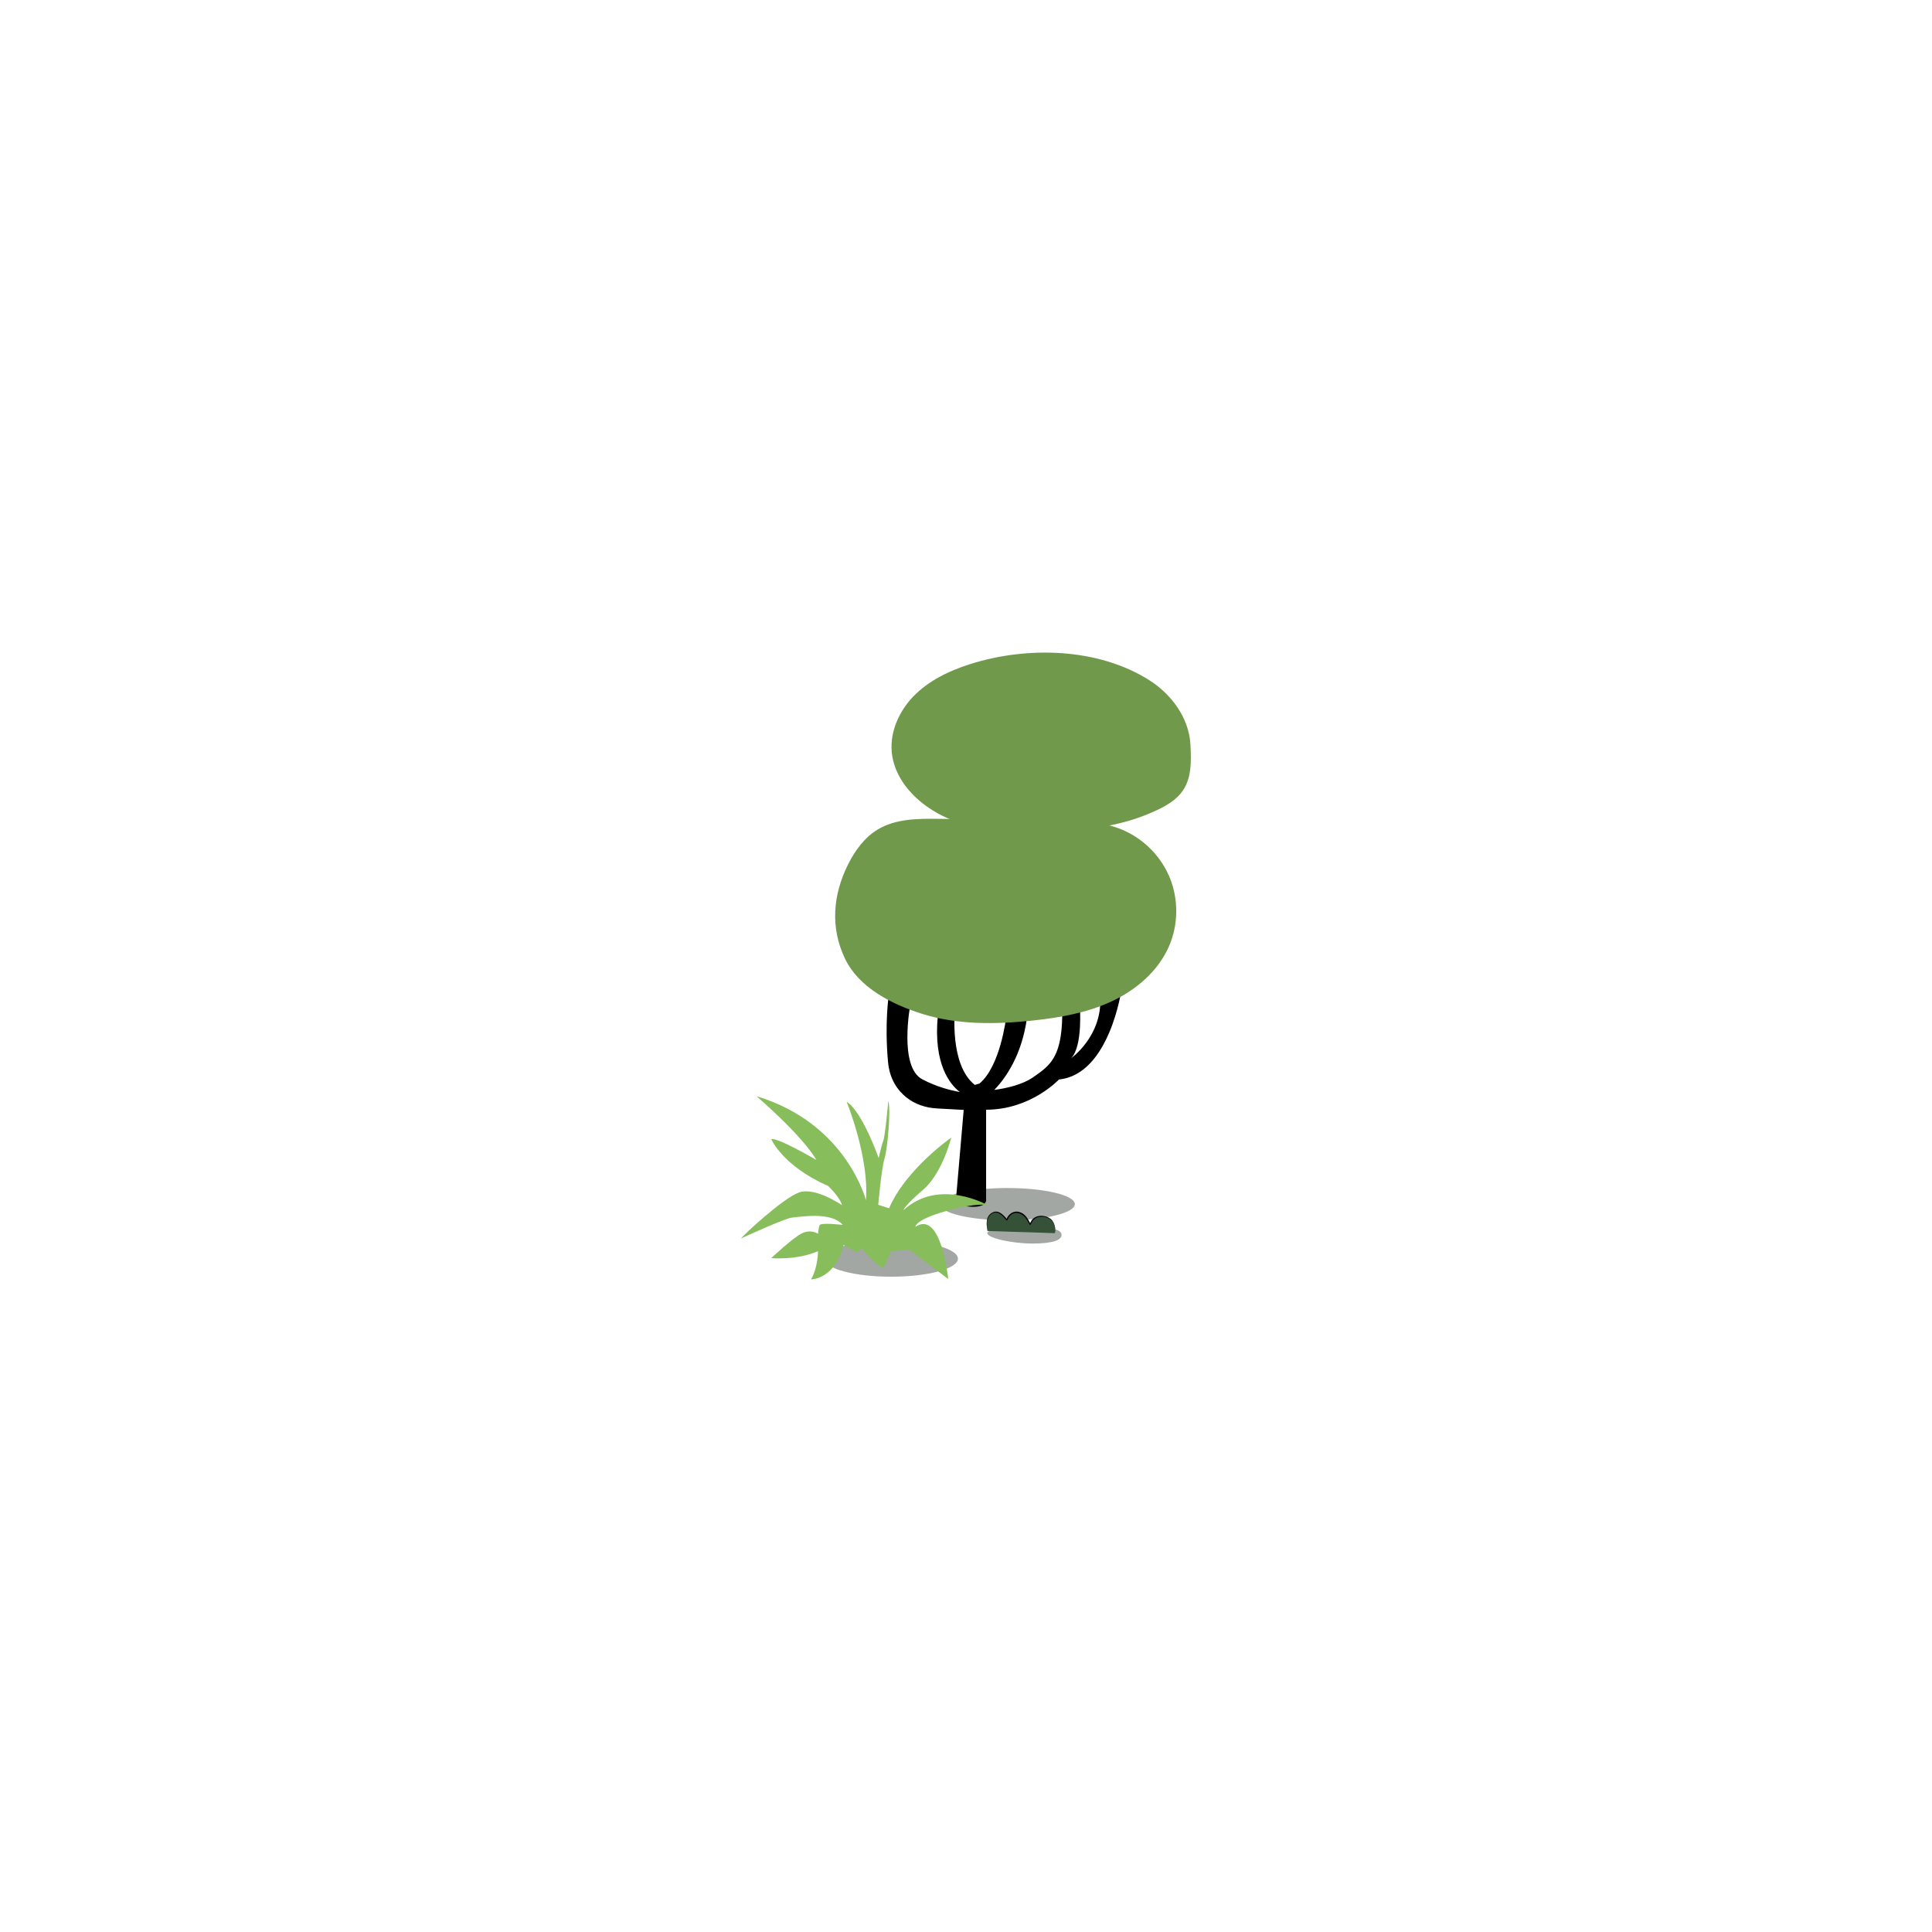
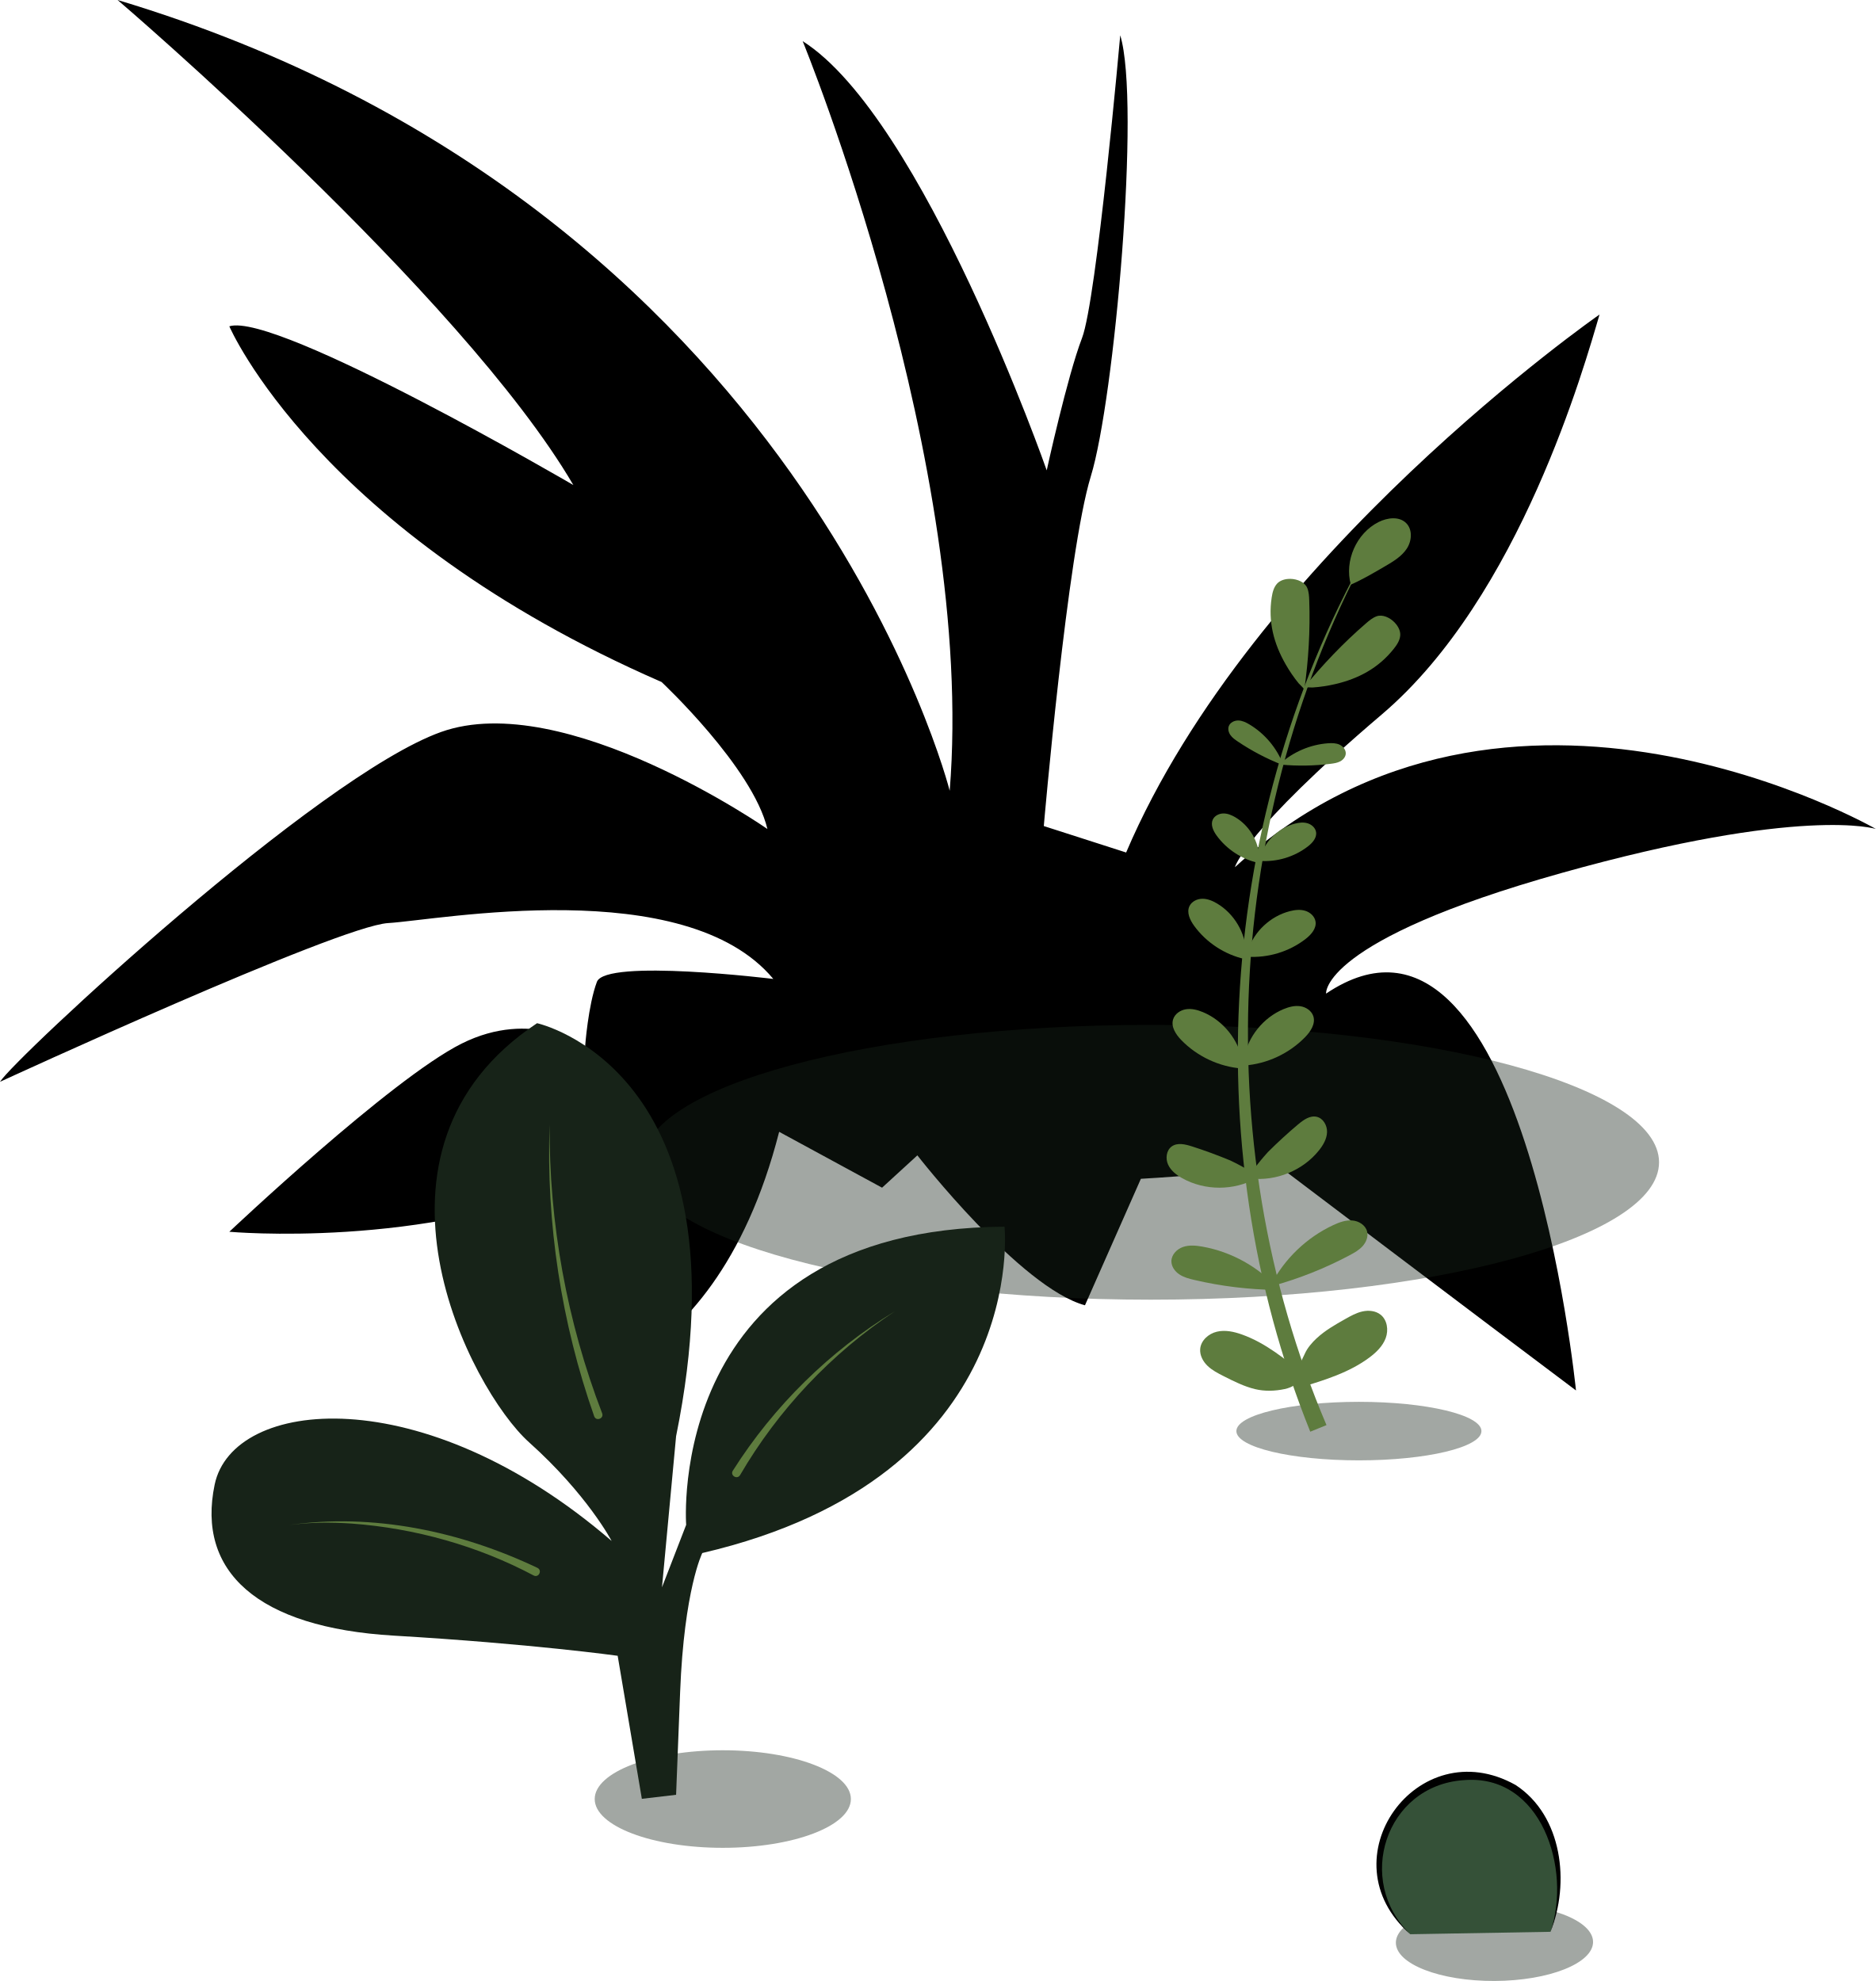
- <svg xmlns="http://www.w3.org/2000/svg" id="Camada_1" data-name="Camada 1" viewBox="0 0 1080 1080">
+ <svg xmlns="http://www.w3.org/2000/svg" id="Camada_1" data-name="Camada 1" viewBox="0 0 772.84 816.31">
  <defs>
    <style>
      .cls-1 {
        fill: #355138;
      }

-       .cls-2 {
-         fill: #87bd5b;
+       .cls-2, .cls-3 {
+         fill: #172318;
+       }
+ 
+       .cls-4 {
+         fill: #5e7c3e;
      }

      .cls-3 {
-         fill: #71994b;
-       }
- 
-       .cls-4 {
-         fill: #172318;
        opacity: .4;
      }
    </style>
  </defs>
  <g>
-     <ellipse class="cls-4" cx="563.12" cy="673.12" rx="37.71" ry="9.01" />
-     <path d="M614.83,555.37l.23,2.52c.91,21.51-16.25,33.63-16.25,33.63,6.64-6.86,4.81-29.52,4.81-29.52l-9.84.46c.63,28.16-6.42,32.86-16.02,39.58-6.18,4.33-15.12,6.31-21.92,7.23,6.17-6.45,15.43-19.31,18.25-40.4h-11.67s-3.16,27.02-14.85,36.81l-2.65.79c-14.32-11.33-11.1-41.71-11.1-41.71l-9.38-1.14-.23,4.58c-2.44,26.68,6.78,37.94,12.33,42.24-4.98-.88-12.91-2.84-21-7.12-13.29-7.03-6.64-41.81-6.64-41.81l-12.11-4.69s-2.34,14.85-.39,36.73c.88,9.85,5.48,16.06,10.27,19.9,4.78,3.84,10.8,5.82,16.93,6.16l15.11.84-4.54,52.63s15.27,4.49,17.07-1.8v-50.94c25.07,0,40.72-16.91,40.72-16.91,28.37-2.75,35.01-50.57,35.01-50.57l-12.13,2.52Z" />
-     <path class="cls-3" d="M515.16,566.65c19.91,6.3,41.31,6.04,62.07,3.84,15.13-1.61,30.36-4.27,44.15-10.7,13.79-6.42,26.13-16.98,32.16-30.95,5.15-11.92,5.32-25.9.47-37.95s-14.66-22.01-26.63-27.04c-11.68-4.91-24.71-5.14-37.38-5.3-21.68-.27-43.35-.54-65.03-.81-11.8-.15-24.3-.11-34.39,6-7.39,4.48-12.66,11.8-16.53,19.53-8.47,16.94-10,35.24-1.7,52.6,7.76,16.23,26.04,25.47,42.82,30.78Z" />
-     <path class="cls-3" d="M646.82,452.83c5.55-2.63,11.07-5.91,14.49-11.01,4.91-7.31,4.63-16.81,4.15-25.61-.79-14.77-10.51-28.06-23-35.98-28.78-18.23-68.5-19.05-100.25-8.96-11.64,3.7-23.02,9.17-31.54,17.93-8.52,8.76-13.84,21.21-11.92,33.28,3.59,22.64,29.84,38.82,51.43,40.07,29.68,1.72,60.27,4.47,88.88-6.42,2.63-1,5.21-2.1,7.76-3.3Z" />
+     <path d="M470,485.75s43.61-2.42,55.72-6.06c0,0,84.79,64.2,123.56,93.27,0,0-21.8-218.04-102.96-163.53,0,0-2.42-21.8,96.91-49.67,99.33-27.86,129.61-18.17,129.61-18.17,0,0-151.42-87.22-264.07,15.75,0,0,3.63-14.54,60.57-62.99,56.93-48.45,83.58-144.15,89.64-164.74,0,0-142.94,99.33-195.03,221.68l-33.92-10.9s9.69-112.66,19.38-144.15c9.69-31.5,20.59-153.84,12.11-181.7,0,0-9.69,109.02-15.75,124.77-6.06,15.75-14.54,54.51-14.54,54.51,0,0-50.88-145.36-100.54-176.86,0,0,71.47,174.43,60.57,308.89,0,0-60.57-241.06-342.81-325.85,0,0,141.73,121.13,187.76,199.87,0,0-122.35-71.47-141.73-65.41,0,0,36.34,84.79,178.07,146.57,0,0,37.55,35.13,43.61,60.57,0,0-83.58-58.14-134.46-39.97C130.83,319.8,6.06,436.09,0,445.78c0,0,139.3-64.2,159.9-65.41,20.59-1.21,122.35-20.59,158.69,23.02,0,0-69.05-8.48-72.68,1.21-3.63,9.69-4.85,26.65-4.85,26.65,0,0-21.8-15.75-50.88-1.21-29.07,14.54-95.7,77.53-95.7,77.53,0,0,79.95,7.27,146.57-21.8,0,0,0,50.88-21.8,88.43,0,0,73.89,1.21,101.75-107.81l42.4,23.02,14.54-13.32s42.4,54.51,69.05,61.78l23.02-52.09Z" />
+     <ellipse class="cls-3" cx="474.12" cy="478.94" rx="209.38" ry="56.62" />
  </g>
  <g>
-     <path class="cls-4" d="M593.42,690.35c.01,2.78-4.57,4.75-15.9,4.8-11.33.05-25.59-3.01-25.6-5.79s14.69-3.05,26.02-3.1,15.47,1.31,15.48,4.09Z" />
+     <ellipse class="cls-3" cx="297.78" cy="741.33" rx="52.77" ry="20.1" />
    <g>
-       <path class="cls-1" d="M552.01,688.12c-.55-3.47-.96-8.25,2.85-10.07,3.57-1.72,5.89,1.56,7.96,3.95.4-.88.82-1.78,1.45-2.52,2.32-2.72,6.31-2.12,8.57.31.93,1,1.63,2.2,2.32,3.38.24.42.49.84.67,1.28.72-1.08,1.03-2.34,2.1-3.13s2.31-1.23,3.58-1.37c2.03-.22,4.32.51,5.93,1.77,1.7,1.33,2.94,5.47,2.22,7.62" />
-       <path d="M552.01,688.12c-.62-3.29-1.11-7.69,2.05-9.88,3.73-2.63,6.81.8,9.01,3.53,0,0-.55.08-.55.08,1.11-3.18,4.05-5.36,7.46-4.28,3.17.92,4.76,4,6.16,6.73,0,0-.59-.06-.59-.06.5-.72.81-1.62,1.41-2.42,2.63-3.03,7.58-2.68,10.51-.32,2,1.92,2.86,5.14,2.18,7.8.54-2.6-.41-5.76-2.39-7.53-2.79-2.11-7.4-2.36-9.79.43-.52.69-.82,1.58-1.37,2.4-.1.15-.31.2-.46.09-.42-.64-.75-1.41-1.2-2.09-2.57-5.22-8.98-6.72-11.32-.49-.09.22-.41.26-.56.08-2.03-2.53-4.85-5.95-8.26-3.59-3.05,2.02-2.69,6.28-2.29,9.5h0Z" />
+       <path class="cls-2" d="M264.43,741.24l-9.96-58.94s-35.7-4.98-92.15-8.3c-56.45-3.32-81.35-26.56-73.88-62.26,7.47-35.7,85.5-44,163.54,23.24,0,0-9.96-19.09-34.04-40.68-24.07-21.58-75.54-120.37,3.32-172.67,0,0,88,19.09,57.28,170.18l-5.81,62.26,9.96-25.73s-9.13-122.03,131.16-122.86c0,0,10.79,102.94-124.52,134.48,0,0-7.47,14.94-9.13,57.28l-1.66,42.34-14.11,1.66Z" />
+       <path class="cls-4" d="M219.84,649.2c-22.99-12.21-48.84-19.44-74.86-21.38-8.72-.59-17.51-.56-26.2.64,34.88-5.08,71.01,2.55,102.67,17.63,2.06,1.04.47,4.22-1.61,3.11h0Z" />
+       <path class="cls-4" d="M226.43,463.28c-.28,40.7,7.13,81.32,21.65,119.11.81,2.12-2.43,3.4-3.27,1.26-13.59-38.61-19.83-79.67-18.38-120.36h0Z" />
+       <path class="cls-4" d="M301.91,606.03c16.93-26.72,39.99-49.35,66.76-65.69-26.15,17.32-48.12,40.64-63.77,67.5-1.18,2-4.23.17-2.99-1.82h0Z" />
    </g>
  </g>
  <g>
-     <ellipse class="cls-4" cx="498.15" cy="703.59" rx="37.34" ry="10.1" />
-     <path class="cls-2" d="M498.1,699.42s7.78-.43,9.94-1.08c0,0,15.12,11.45,22.03,16.63,0,0-3.89-38.88-18.36-29.16,0,0-.43-3.89,17.28-8.86,17.71-4.97,23.11-3.24,23.11-3.24,0,0-27-15.55-47.09,2.81,0,0,.65-2.59,10.8-11.23,10.15-8.64,14.9-25.7,15.98-29.38,0,0-25.49,17.71-34.78,39.53l-6.05-1.94s1.73-20.09,3.46-25.7c1.73-5.62,3.67-27.43,2.16-32.4,0,0-1.73,19.44-2.81,22.25s-2.59,9.72-2.59,9.72c0,0-9.07-25.92-17.93-31.54,0,0,12.74,31.1,10.8,55.08,0,0-10.8-42.99-61.13-58.11,0,0,25.27,21.6,33.48,35.64,0,0-21.82-12.74-25.27-11.66,0,0,6.48,15.12,31.75,26.14,0,0,6.7,6.26,7.78,10.8,0,0-14.9-10.37-23.98-7.13-9.07,3.24-31.32,23.98-32.4,25.7,0,0,24.84-11.45,28.51-11.66s21.82-3.67,28.3,4.1c0,0-12.31-1.51-12.96.22s-.86,4.75-.86,4.75c0,0-3.89-2.81-9.07-.22s-17.06,13.82-17.06,13.82c0,0,14.26,1.3,26.14-3.89,0,0,0,9.07-3.89,15.77,0,0,13.18.22,18.14-19.22l7.56,4.1,2.59-2.38s7.56,9.72,12.31,11.02l4.1-9.29Z" />
+     <ellipse class="cls-3" cx="559.85" cy="589.71" rx="50.48" ry="12.06" />
+     <g>
+       <path class="cls-4" d="M568.79,217.94c-63.86,111.23-72.37,251.49-22.3,369.3,0,0-6.68,2.72-6.68,2.72-48.36-119.98-37.39-261.28,28.98-372.03h0Z" />
+       <path class="cls-4" d="M542.47,551.44c3.44-3.2,7.57-5.55,11.66-7.86,2.28-1.29,4.61-2.6,7.16-3.17,2.56-.57,5.44-.3,7.49,1.33,2.76,2.19,3.33,6.35,2.11,9.65-1.22,3.3-3.87,5.87-6.69,7.98-8.28,6.19-18.4,9.3-28.3,12.3-.23.07-.91-3.31-.95-3.63-.14-1.16.07-2.19.12-3.33.11-2.69,1.44-4.47,2.46-6.81,1.07-2.46,2.99-4.65,4.93-6.46Z" />
+       <path class="cls-4" d="M537.58,566.71c.36.3-3.37,3.48-3.75,3.73-1.53,1.01-2.77,1.56-4.59,1.95-3.98.84-8.17.98-12.15.03-4.57-1.1-8.81-3.24-13-5.37-2.34-1.19-4.71-2.4-6.6-4.22-1.89-1.82-3.25-4.36-3.03-6.98.3-3.51,3.45-6.29,6.88-7.1,3.43-.81,7.03-.02,10.35,1.17,9.74,3.48,17.92,10.2,25.89,16.79Z" />
+       <path class="cls-4" d="M523.53,529.64c5.53-10.81,14.75-19.69,25.76-24.82,2.45-1.14,5.08-2.11,7.78-1.91s5.44,1.87,6.13,4.47c.57,2.12-.32,4.43-1.78,6.07s-3.42,2.75-5.36,3.78c-10.03,5.33-20.64,9.57-31.59,12.62-.46-.97,0-2.27.96-2.75" />
+       <path class="cls-4" d="M526.65,531.1c-8.11-9.04-19.3-15.27-31.26-17.4-2.66-.47-5.46-.74-8.01.14-2.55.88-4.78,3.19-4.78,5.89,0,2.2,1.45,4.2,3.28,5.41,1.83,1.22,4.01,1.78,6.14,2.28,11.06,2.59,22.41,3.97,33.76,4.12.19-1.06-.58-2.2-1.63-2.41" />
+       <path class="cls-4" d="M527.29,314.76c5.43-4.91,12.53-7.95,19.84-8.48,1.62-.12,3.32-.1,4.79.59,1.47.69,2.67,2.22,2.5,3.84-.14,1.32-1.13,2.43-2.3,3.04-1.17.61-2.51.82-3.83.98-6.8.86-13.69.98-20.51.35-.05-.65.49-1.28,1.13-1.34" />
+       <path class="cls-4" d="M528.65,315.02c-2.64-6.83-7.61-12.74-13.9-16.5-1.4-.84-2.92-1.59-4.54-1.63s-3.38.78-3.96,2.3c-.47,1.24-.08,2.67.69,3.75.77,1.08,1.88,1.86,2.98,2.6,5.68,3.83,11.78,7.04,18.15,9.55.34-.55.14-1.36-.41-1.71" />
+       <path class="cls-4" d="M534.82,463.32c2.19-1.85,4.86-3.76,7.65-3.12,2.69.62,4.35,3.59,4.25,6.35-.1,2.76-1.58,5.29-3.3,7.45-6.61,8.3-17.65,12.85-28.19,11.61-2.24-.5,6.81-10.55,7.13-10.88,3.99-3.98,8.15-7.79,12.45-11.42Z" />
+       <path class="cls-4" d="M491.01,472.38c-2.72-.88-5.93-1.63-8.26.02-2.25,1.6-2.66,4.98-1.52,7.49,1.14,2.52,3.47,4.29,5.88,5.64,9.27,5.17,21.21,5.18,30.49.02,1.88-1.31-10.31-7.17-10.73-7.35-5.2-2.16-10.49-4.11-15.86-5.83Z" />
+       <path class="cls-4" d="M512.49,436.17c1.58-8.93,7.95-16.87,16.33-20.35,2.2-.91,4.59-1.54,6.94-1.18,2.35.36,4.63,1.9,5.33,4.17.94,3.06-1.12,6.2-3.34,8.5-6.57,6.79-15.68,11.06-25.1,11.76" />
+       <path class="cls-4" d="M511.9,437.41c-1.58-8.93-7.95-16.87-16.33-20.35-2.2-.91-4.59-1.54-6.94-1.18s-4.63,1.9-5.33,4.17c-.94,3.06,1.12,6.2,3.34,8.5,6.57,6.79,15.68,11.06,25.1,11.76" />
+       <path class="cls-4" d="M514.12,391.61c2.57-7.8,9.29-14.09,17.25-16.14,2.09-.54,4.32-.79,6.37-.16,2.06.63,3.9,2.3,4.24,4.42.45,2.86-1.8,5.41-4.09,7.19-6.76,5.24-15.47,7.89-24,7.32" />
+       <path class="cls-4" d="M513.43,392.64c-.27-8.21-4.96-16.14-12.02-20.34-1.85-1.1-3.92-1.97-6.07-1.95-2.15.02-4.39,1.11-5.31,3.05-1.24,2.62.21,5.7,1.9,8.05,5.01,6.93,12.63,11.92,20.98,13.77" />
+       <path class="cls-4" d="M519.38,352.61c2.1-6.39,7.61-11.55,14.13-13.22,1.71-.44,3.54-.65,5.22-.13,1.69.52,3.2,1.88,3.47,3.62.37,2.34-1.47,4.43-3.35,5.89-5.54,4.29-12.67,6.47-19.66,5.99" />
+       <path class="cls-4" d="M518.82,353.46c-.22-6.72-4.06-13.22-9.84-16.66-1.52-.9-3.21-1.62-4.97-1.6-1.76.02-3.6.91-4.35,2.5-1.01,2.15.17,4.67,1.56,6.59,4.11,5.67,10.35,9.77,17.19,11.28" />
+       <path class="cls-4" d="M556.51,240.91c-2.7-9.81,2.33-21.19,11.41-25.78,3.62-1.83,8.49-2.45,11.38.4,2.72,2.68,2.37,7.37.27,10.56-2.1,3.19-5.51,5.23-8.8,7.16-4.75,2.79-9.51,5.57-14.25,7.66Z" />
+       <path class="cls-4" d="M531.64,238.54c-2.11-.05-4.19.56-5.44,1.89-1.43,1.52-1.96,3.67-2.28,5.74-1.53,9.95.82,19,5.77,27.62,1.57,2.74,3.35,5.37,5.35,7.81.25.31,2.38,2.25,2.32,2.62,1.72-12.21,2.47-24.46,2.03-36.79-.06-1.76-.15-3.56-.84-5.18-.99-2.35-3.99-3.65-6.92-3.72Z" />
+       <path class="cls-4" d="M574.56,256.51c1.47,1.52,2.44,3.45,2.32,5.27-.14,2.09-1.36,3.93-2.66,5.57-6.25,7.89-14.48,12.32-24.17,14.56-3.08.71-6.21,1.19-9.37,1.39-.4.02-3.26-.21-3.5.08,7.78-9.56,16.25-18.44,25.58-26.51,1.33-1.15,2.71-2.31,4.37-2.91,2.39-.87,5.39.44,7.43,2.54Z" />
+     </g>
+   </g>
+   <g>
+     <ellipse class="cls-3" cx="615.68" cy="800.39" rx="40.62" ry="15.92" transform="translate(-3.47 2.68) rotate(-.25)" />
+     <g>
+       <path class="cls-1" d="M581.02,797.04c-12.68-10.84-16.5-30.75-8.73-45.51,7.77-14.76,26.39-23.05,42.46-18.57,26.35,7.35,32.15,41.02,24.03,63.08" />
+       <path d="M581.02,797.04c-35.37-30.8,2.96-84.17,43.4-61.49,19.4,12.7,22.39,40.56,14.35,60.49,8.83-25.74-3.69-65.4-35.95-62.48-32,2.31-44.69,41.47-21.8,63.48h0Z" />
+     </g>
  </g>
</svg>
